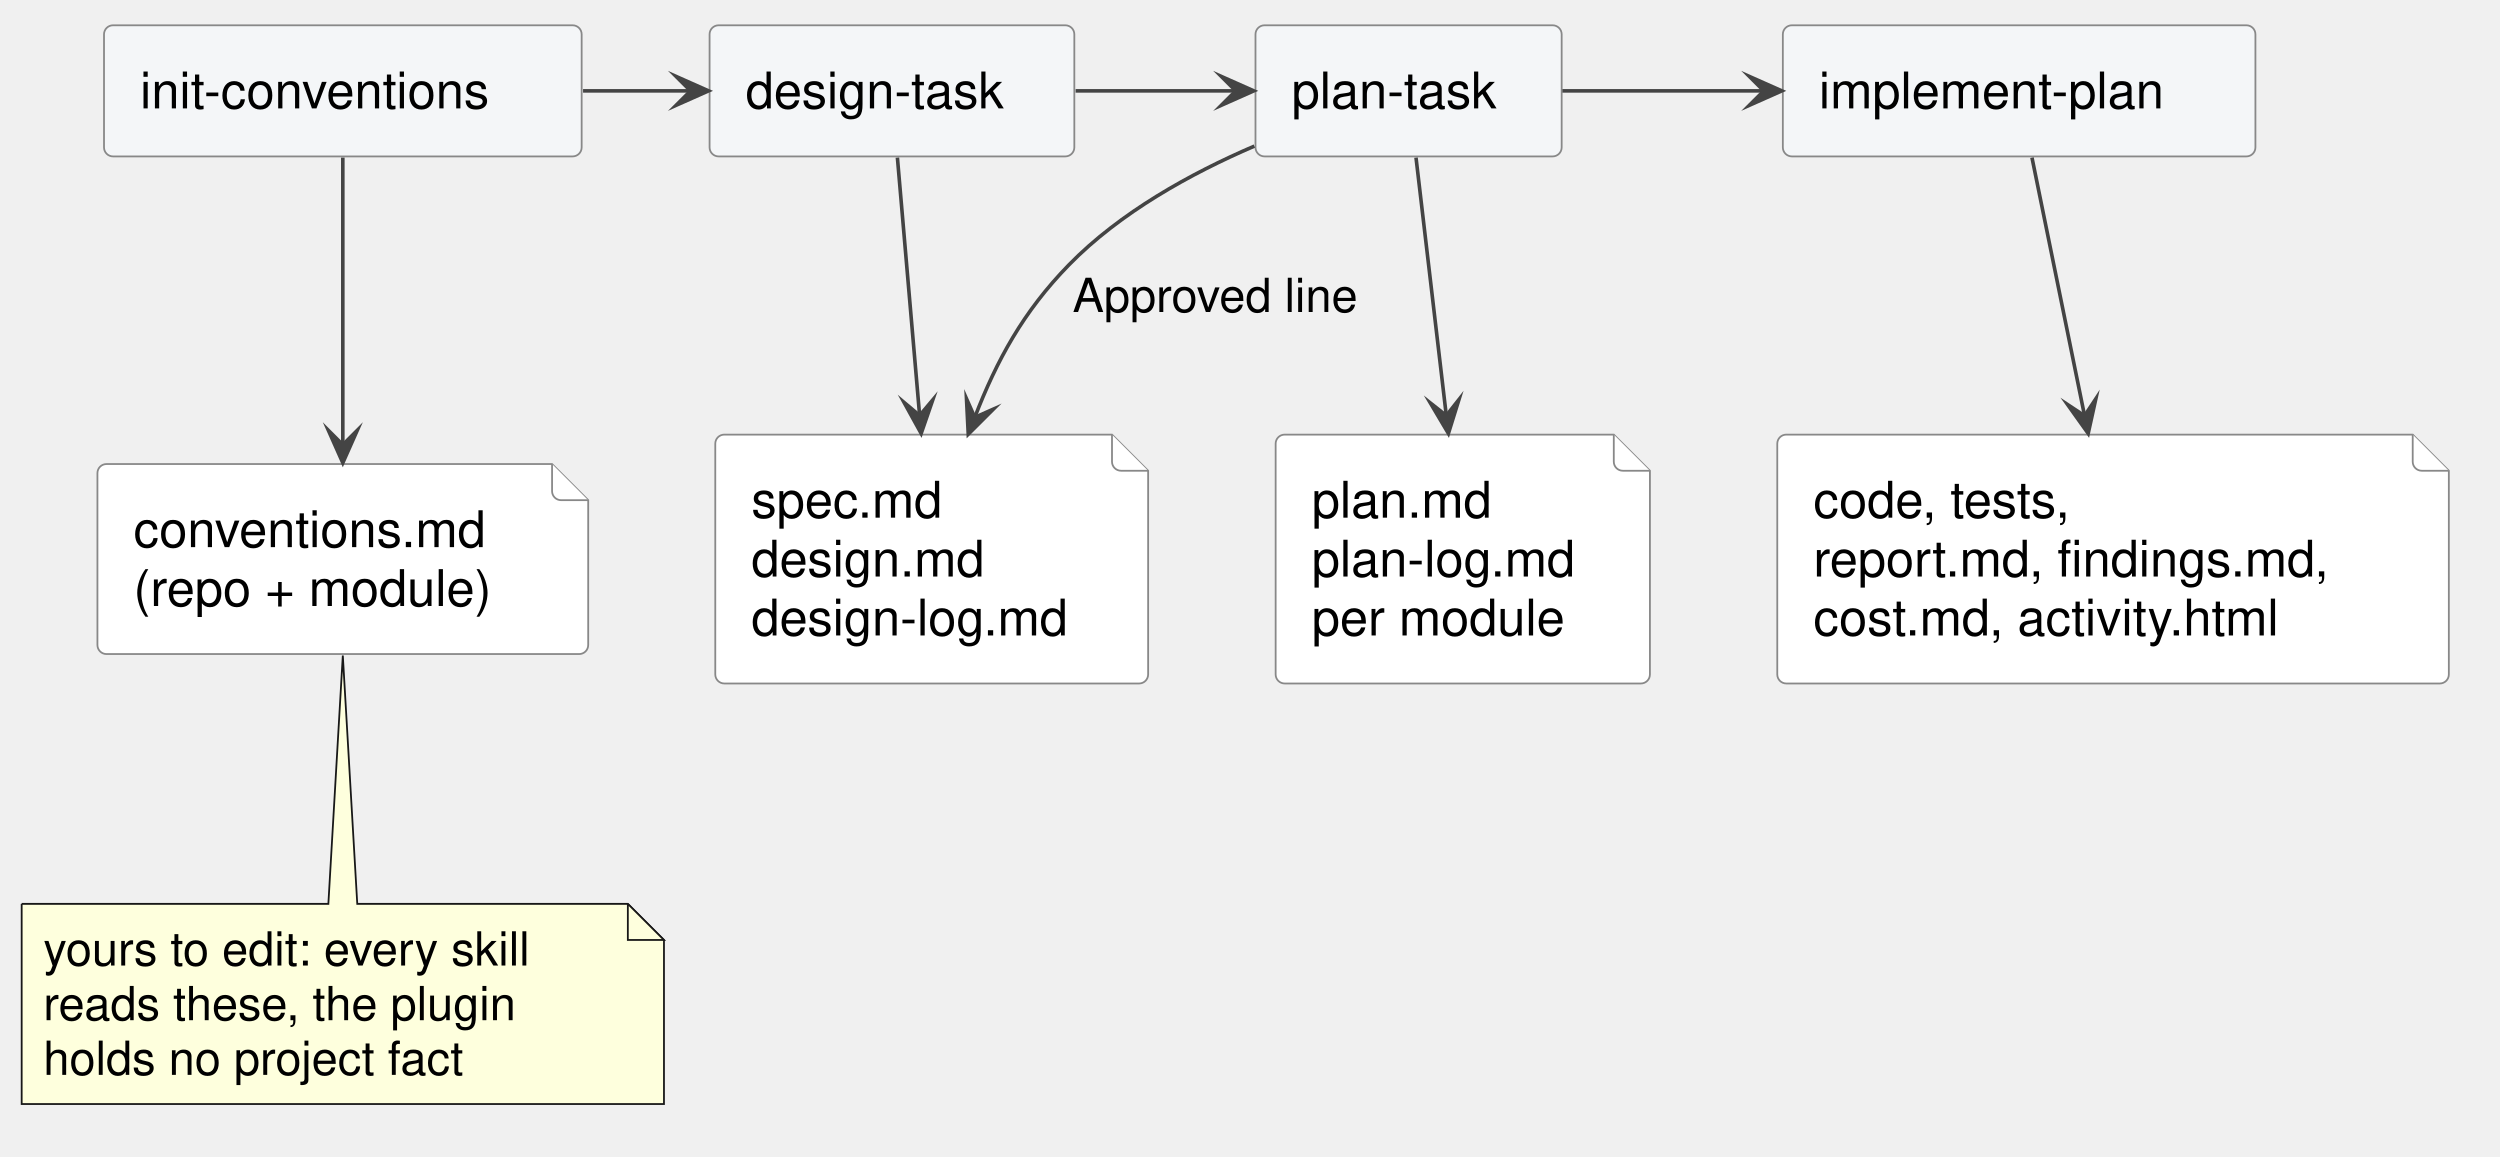
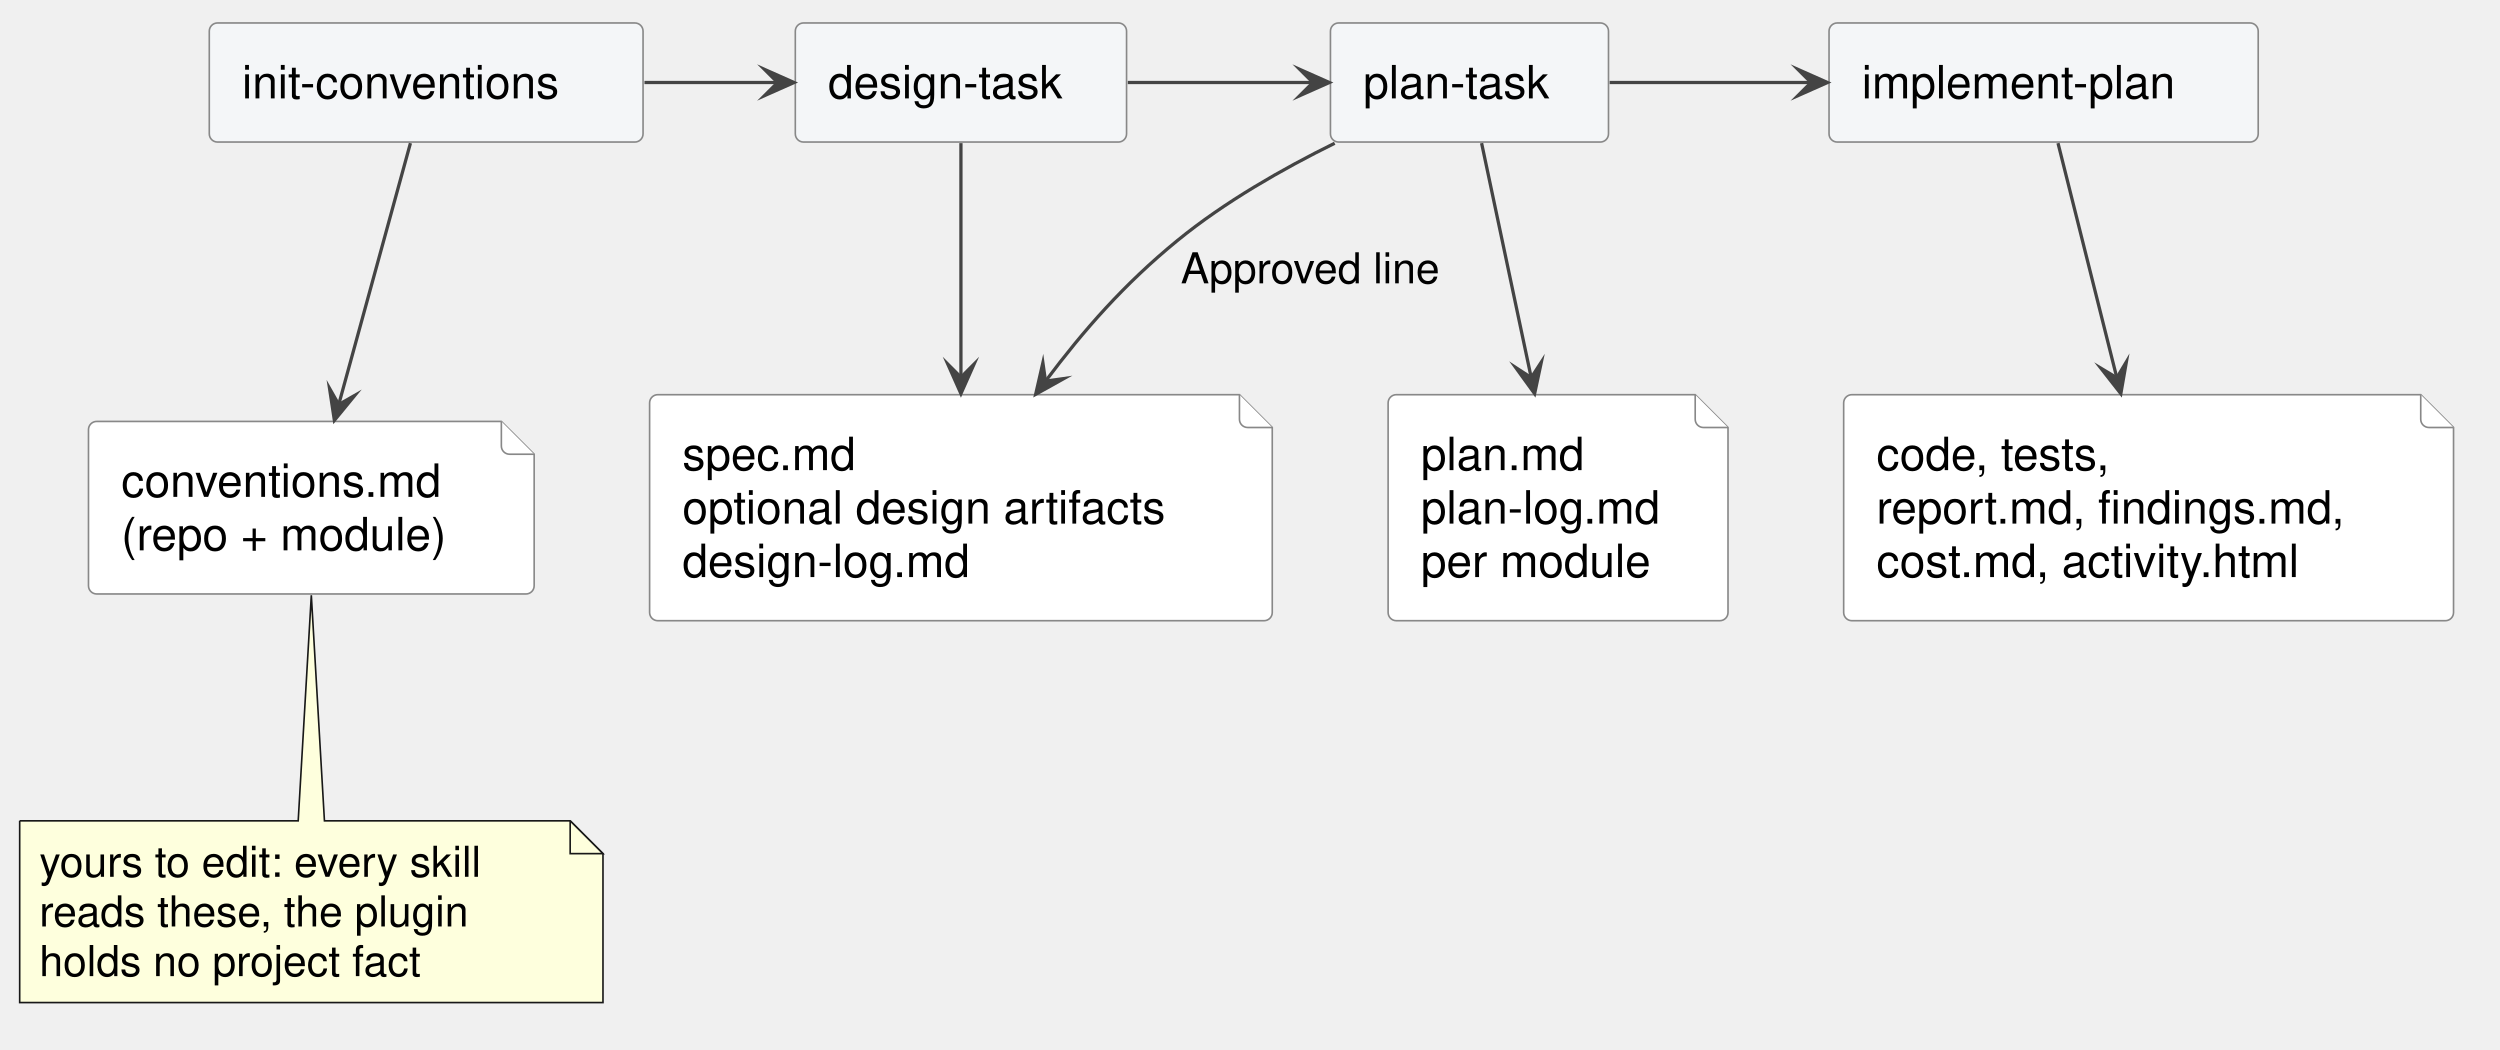
- <svg xmlns="http://www.w3.org/2000/svg" version="1.1" data-diagram-type="DESCRIPTION" style="width:692px;height:320px;background:#FFFFFF;" width="692px" height="320px" viewBox="0 0 692 320" zoomAndPan="magnify" preserveAspectRatio="none" contentStyleType="text/css">
+ <svg xmlns="http://www.w3.org/2000/svg" version="1.1" data-diagram-type="DESCRIPTION" style="width:762px;height:320px;background:#FFFFFF;" width="762px" height="320px" viewBox="0 0 762 320" zoomAndPan="magnify" preserveAspectRatio="none" contentStyleType="text/css">
  <defs />
  <g font-family="sans-serif" lengthAdjust="spacing">
    <g class="entity" data-qualified-name="IC" id="ent0001" data-source-line="14">
-       <rect x="28.79" y="7" width="132.212" height="36.297" fill="#F4F6F8" style="stroke:#888;stroke-width:0.5;" rx="2.5" ry="2.5" />
-       <text x="38.79" y="29.995" fill="#000" font-size="14" textLength="112.212" font-family="Helvetica">init-conventions</text>
+       <rect x="63.79" y="7" width="132.212" height="36.297" fill="#F4F6F8" style="stroke:#888;stroke-width:0.5;" rx="2.5" ry="2.5" />
+       <text x="73.79" y="29.995" fill="#000" font-size="14" textLength="112.212" font-family="Helvetica">init-conventions</text>
    </g>
    <g class="entity" data-qualified-name="DT" id="ent0002" data-source-line="15">
-       <rect x="196.41" y="7" width="100.965" height="36.297" fill="#F4F6F8" style="stroke:#888;stroke-width:0.5;" rx="2.5" ry="2.5" />
-       <text x="206.41" y="29.995" fill="#000" font-size="14" textLength="80.965" font-family="Helvetica">design-task</text>
+       <rect x="242.41" y="7" width="100.965" height="36.297" fill="#F4F6F8" style="stroke:#888;stroke-width:0.5;" rx="2.5" ry="2.5" />
+       <text x="252.41" y="29.995" fill="#000" font-size="14" textLength="80.965" font-family="Helvetica">design-task</text>
    </g>
    <g class="entity" data-qualified-name="PT" id="ent0003" data-source-line="16">
-       <rect x="347.52" y="7" width="84.75" height="36.297" fill="#F4F6F8" style="stroke:#888;stroke-width:0.5;" rx="2.5" ry="2.5" />
-       <text x="357.52" y="29.995" fill="#000" font-size="14" textLength="64.75" font-family="Helvetica">plan-task</text>
+       <rect x="405.52" y="7" width="84.75" height="36.297" fill="#F4F6F8" style="stroke:#888;stroke-width:0.5;" rx="2.5" ry="2.5" />
+       <text x="415.52" y="29.995" fill="#000" font-size="14" textLength="64.75" font-family="Helvetica">plan-task</text>
    </g>
    <g class="entity" data-qualified-name="IP" id="ent0004" data-source-line="17">
-       <rect x="493.49" y="7" width="130.811" height="36.297" fill="#F4F6F8" style="stroke:#888;stroke-width:0.5;" rx="2.5" ry="2.5" />
-       <text x="503.49" y="29.995" fill="#000" font-size="14" textLength="110.811" font-family="Helvetica">implement-plan</text>
+       <rect x="557.49" y="7" width="130.811" height="36.297" fill="#F4F6F8" style="stroke:#888;stroke-width:0.5;" rx="2.5" ry="2.5" />
+       <text x="567.49" y="29.995" fill="#000" font-size="14" textLength="110.811" font-family="Helvetica">implement-plan</text>
    </g>
    <g class="entity" data-qualified-name="CV" id="ent0005" data-source-line="18">
      <path d="M26.97,130.95 L26.97,178.544 A2.5,2.5 0 0 0 29.47,181.044 L160.312,181.044 A2.5,2.5 0 0 0 162.812,178.544 L162.812,138.45 L152.812,128.45 L29.47,128.45 A2.5,2.5 0 0 0 26.97,130.95" style="stroke:#888;stroke-width:0.5;" fill="#FFF" />
      <path d="M152.812,128.45 L152.812,135.95 A2.5,2.5 0 0 0 155.312,138.45 L162.812,138.45" style="stroke:#888;stroke-width:0.5;" fill="#FFF" />
      <text x="36.97" y="151.445" fill="#000" font-size="14" textLength="111.993" font-family="Helvetica">conventions.md</text>
      <text x="36.97" y="167.742" fill="#000" font-size="14" textLength="115.842" font-family="Helvetica">(repo + module)</text>
    </g>
    <g class="entity" data-qualified-name="D" id="ent0006" data-source-line="19">
-       <path d="M197.99,122.8 L197.99,186.691 A2.5,2.5 0 0 0 200.49,189.191 L315.302,189.191 A2.5,2.5 0 0 0 317.802,186.691 L317.802,130.3 L307.802,120.3 L200.49,120.3 A2.5,2.5 0 0 0 197.99,122.8" style="stroke:#888;stroke-width:0.5;" fill="#FFF" />
-       <path d="M307.802,120.3 L307.802,127.8 A2.5,2.5 0 0 0 310.302,130.3 L317.802,130.3" style="stroke:#888;stroke-width:0.5;" fill="#FFF" />
-       <text x="207.99" y="143.295" fill="#000" font-size="14" textLength="59.466" font-family="Helvetica">spec.md</text>
-       <text x="207.99" y="159.592" fill="#000" font-size="14" textLength="73.418" font-family="Helvetica">design.md</text>
-       <text x="207.99" y="175.889" fill="#000" font-size="14" textLength="99.812" font-family="Helvetica">design-log.md</text>
+       <path d="M198,122.8 L198,186.691 A2.5,2.5 0 0 0 200.5,189.191 L385.284,189.191 A2.5,2.5 0 0 0 387.784,186.691 L387.784,130.3 L377.784,120.3 L200.5,120.3 A2.5,2.5 0 0 0 198,122.8" style="stroke:#888;stroke-width:0.5;" fill="#FFF" />
+       <path d="M377.784,120.3 L377.784,127.8 A2.5,2.5 0 0 0 380.284,130.3 L387.784,130.3" style="stroke:#888;stroke-width:0.5;" fill="#FFF" />
+       <text x="208" y="143.295" fill="#000" font-size="14" textLength="59.466" font-family="Helvetica">spec.md</text>
+       <text x="208" y="159.592" fill="#000" font-size="14" textLength="169.784" font-family="Helvetica">optional design artifacts</text>
+       <text x="208" y="175.889" fill="#000" font-size="14" textLength="99.812" font-family="Helvetica">design-log.md</text>
    </g>
    <g class="entity" data-qualified-name="P" id="ent0007" data-source-line="20">
-       <path d="M353.1,122.8 L353.1,186.691 A2.5,2.5 0 0 0 355.6,189.191 L454.197,189.191 A2.5,2.5 0 0 0 456.697,186.691 L456.697,130.3 L446.697,120.3 L355.6,120.3 A2.5,2.5 0 0 0 353.1,122.8" style="stroke:#888;stroke-width:0.5;" fill="#FFF" />
-       <path d="M446.697,120.3 L446.697,127.8 A2.5,2.5 0 0 0 449.197,130.3 L456.697,130.3" style="stroke:#888;stroke-width:0.5;" fill="#FFF" />
-       <text x="363.1" y="143.295" fill="#000" font-size="14" textLength="57.203" font-family="Helvetica">plan.md</text>
-       <text x="363.1" y="159.592" fill="#000" font-size="14" textLength="83.597" font-family="Helvetica">plan-log.md</text>
-       <text x="363.1" y="175.889" fill="#000" font-size="14" textLength="80.172" font-family="Helvetica">per module</text>
+       <path d="M423.1,122.8 L423.1,186.691 A2.5,2.5 0 0 0 425.6,189.191 L524.197,189.191 A2.5,2.5 0 0 0 526.697,186.691 L526.697,130.3 L516.697,120.3 L425.6,120.3 A2.5,2.5 0 0 0 423.1,122.8" style="stroke:#888;stroke-width:0.5;" fill="#FFF" />
+       <path d="M516.697,120.3 L516.697,127.8 A2.5,2.5 0 0 0 519.197,130.3 L526.697,130.3" style="stroke:#888;stroke-width:0.5;" fill="#FFF" />
+       <text x="433.1" y="143.295" fill="#000" font-size="14" textLength="57.203" font-family="Helvetica">plan.md</text>
+       <text x="433.1" y="159.592" fill="#000" font-size="14" textLength="83.597" font-family="Helvetica">plan-log.md</text>
+       <text x="433.1" y="175.889" fill="#000" font-size="14" textLength="80.172" font-family="Helvetica">per module</text>
    </g>
    <g class="entity" data-qualified-name="C" id="ent0008" data-source-line="21">
-       <path d="M491.95,122.8 L491.95,186.691 A2.5,2.5 0 0 0 494.45,189.191 L675.338,189.191 A2.5,2.5 0 0 0 677.838,186.691 L677.838,130.3 L667.838,120.3 L494.45,120.3 A2.5,2.5 0 0 0 491.95,122.8" style="stroke:#888;stroke-width:0.5;" fill="#FFF" />
-       <path d="M667.838,120.3 L667.838,127.8 A2.5,2.5 0 0 0 670.338,130.3 L677.838,130.3" style="stroke:#888;stroke-width:0.5;" fill="#FFF" />
-       <text x="501.95" y="143.295" fill="#000" font-size="14" textLength="81.293" font-family="Helvetica">code, tests,</text>
-       <text x="501.95" y="159.592" fill="#000" font-size="14" textLength="165.888" font-family="Helvetica">report.md, findings.md,</text>
-       <text x="501.95" y="175.889" fill="#000" font-size="14" textLength="152.865" font-family="Helvetica">cost.md, activity.html</text>
+       <path d="M561.95,122.8 L561.95,186.691 A2.5,2.5 0 0 0 564.45,189.191 L745.338,189.191 A2.5,2.5 0 0 0 747.838,186.691 L747.838,130.3 L737.838,120.3 L564.45,120.3 A2.5,2.5 0 0 0 561.95,122.8" style="stroke:#888;stroke-width:0.5;" fill="#FFF" />
+       <path d="M737.838,120.3 L737.838,127.8 A2.5,2.5 0 0 0 740.338,130.3 L747.838,130.3" style="stroke:#888;stroke-width:0.5;" fill="#FFF" />
+       <text x="571.95" y="143.295" fill="#000" font-size="14" textLength="81.293" font-family="Helvetica">code, tests,</text>
+       <text x="571.95" y="159.592" fill="#000" font-size="14" textLength="165.888" font-family="Helvetica">report.md, findings.md,</text>
+       <text x="571.95" y="175.889" fill="#000" font-size="14" textLength="152.865" font-family="Helvetica">cost.md, activity.html</text>
    </g>
    <g class="entity" data-qualified-name="GMN9" id="ent0010" data-source-line="24">
      <path d="M6,250.19 L6,305.588 A0,0 0 0 0 6,305.588 L183.787,305.588 A0,0 0 0 0 183.787,305.588 L183.787,260.19 L173.787,250.19 L98.89,250.19 L94.89,181.44 L90.89,250.19 L6,250.19 A0,0 0 0 0 6,250.19" style="stroke:#181818;stroke-width:0.5;" fill="#FEFFDD" />
      <path d="M173.787,250.19 L173.787,260.19 L183.787,260.19 L173.787,250.19" style="stroke:#181818;stroke-width:0.5;" fill="#FEFFDD" />
      <text x="12" y="267.257" fill="#000" font-size="13" textLength="156.787" font-family="Helvetica">yours to edit: every skill</text>
      <text x="12" y="282.39" fill="#000" font-size="13" textLength="150.509" font-family="Helvetica">reads these, the plugin</text>
      <text x="12" y="297.523" fill="#000" font-size="13" textLength="133.612" font-family="Helvetica">holds no project fact</text>
    </g>
    <g class="link" data-entity-1="ent0001" data-entity-2="ent0002" id="lnk12" data-source-line="29" data-link-type="dependency">
-       <path d="M161.39,25.15 C172.97,25.15 179.55,25.15 191.13,25.15" style="stroke:#444;stroke-width:1;" fill="none" id="IC-to-DT" />
-       <polygon points="196.13,25.15,187.13,21.15,191.13,25.15,187.13,29.15,196.13,25.15" fill="#444" style="stroke:#444;stroke-width:1;stroke-linejoin:miter;stroke-miterlimit:10;" />
+       <path d="M196.43,25.15 C211.63,25.15 221.83,25.15 237.02,25.15" style="stroke:#444;stroke-width:1;" fill="none" id="IC-to-DT" />
+       <polygon points="242.02,25.15,233.02,21.15,237.02,25.15,233.02,29.15,242.02,25.15" fill="#444" style="stroke:#444;stroke-width:1;stroke-linejoin:miter;stroke-miterlimit:10;" />
    </g>
    <g class="link" data-entity-1="ent0002" data-entity-2="ent0003" id="lnk13" data-source-line="30" data-link-type="dependency">
-       <path d="M297.73,25.15 C314.17,25.15 325.61,25.15 342.05,25.15" style="stroke:#444;stroke-width:1;" fill="none" id="DT-to-PT" />
-       <polygon points="347.05,25.15,338.05,21.15,342.05,25.15,338.05,29.15,347.05,25.15" fill="#444" style="stroke:#444;stroke-width:1;stroke-linejoin:miter;stroke-miterlimit:10;" />
+       <path d="M343.75,25.15 C364.23,25.15 379.7,25.15 400.18,25.15" style="stroke:#444;stroke-width:1;" fill="none" id="DT-to-PT" />
+       <polygon points="405.18,25.15,396.18,21.15,400.18,25.15,396.18,29.15,405.18,25.15" fill="#444" style="stroke:#444;stroke-width:1;stroke-linejoin:miter;stroke-miterlimit:10;" />
    </g>
    <g class="link" data-entity-1="ent0003" data-entity-2="ent0004" id="lnk14" data-source-line="31" data-link-type="dependency">
-       <path d="M432.47,25.15 C452.72,25.15 467.97,25.15 488.21,25.15" style="stroke:#444;stroke-width:1;" fill="none" id="PT-to-IP" />
-       <polygon points="493.21,25.15,484.21,21.15,488.21,25.15,484.21,29.15,493.21,25.15" fill="#444" style="stroke:#444;stroke-width:1;stroke-linejoin:miter;stroke-miterlimit:10;" />
+       <path d="M490.62,25.15 C512.75,25.15 529.88,25.15 552.01,25.15" style="stroke:#444;stroke-width:1;" fill="none" id="PT-to-IP" />
+       <polygon points="557.01,25.15,548.01,21.15,552.01,25.15,548.01,29.15,557.01,25.15" fill="#444" style="stroke:#444;stroke-width:1;stroke-linejoin:miter;stroke-miterlimit:10;" />
    </g>
    <g class="link" data-entity-1="ent0001" data-entity-2="ent0005" id="lnk15" data-source-line="32" data-link-type="dependency">
-       <path d="M94.89,43.63 C94.89,65.47 94.89,98.02 94.89,123.12" style="stroke:#444;stroke-width:1;" fill="none" id="IC-to-CV" />
-       <polygon points="94.89,128.12,98.89,119.12,94.89,123.12,90.89,119.12,94.89,128.12" fill="#444" style="stroke:#444;stroke-width:1;stroke-linejoin:miter;stroke-miterlimit:10;" />
+       <path d="M125.1,43.63 C119.11,65.47 110.134,98.198 103.244,123.298" style="stroke:#444;stroke-width:1;" fill="none" id="IC-to-CV" />
+       <polygon points="101.92,128.12,108.16,120.5,103.244,123.298,100.445,118.382,101.92,128.12" fill="#444" style="stroke:#444;stroke-width:1;stroke-linejoin:miter;stroke-miterlimit:10;" />
    </g>
    <g class="link" data-entity-1="ent0002" data-entity-2="ent0006" id="lnk16" data-source-line="33" data-link-type="dependency">
-       <path d="M248.4,43.63 C250.09,63.21 252.442,90.458 254.552,115.008" style="stroke:#444;stroke-width:1;" fill="none" id="DT-to-D" />
-       <polygon points="254.98,119.99,258.195,110.681,254.552,115.008,250.224,111.366,254.98,119.99" fill="#444" style="stroke:#444;stroke-width:1;stroke-linejoin:miter;stroke-miterlimit:10;" />
+       <path d="M292.89,43.63 C292.89,63.21 292.89,90.44 292.89,114.99" style="stroke:#444;stroke-width:1;" fill="none" id="DT-to-D" />
+       <polygon points="292.89,119.99,296.89,110.99,292.89,114.99,288.89,110.99,292.89,119.99" fill="#444" style="stroke:#444;stroke-width:1;stroke-linejoin:miter;stroke-miterlimit:10;" />
    </g>
    <g class="link" data-entity-1="ent0003" data-entity-2="ent0007" id="lnk17" data-source-line="34" data-link-type="dependency">
-       <path d="M391.95,43.63 C394.25,63.21 397.457,90.474 400.337,115.024" style="stroke:#444;stroke-width:1;" fill="none" id="PT-to-P" />
-       <polygon points="400.92,119.99,403.844,110.585,400.337,115.024,395.899,111.517,400.92,119.99" fill="#444" style="stroke:#444;stroke-width:1;stroke-linejoin:miter;stroke-miterlimit:10;" />
+       <path d="M451.59,43.63 C455.74,63.21 461.526,90.548 466.716,115.098" style="stroke:#444;stroke-width:1;" fill="none" id="PT-to-P" />
+       <polygon points="467.75,119.99,469.802,110.357,466.716,115.098,461.975,112.012,467.75,119.99" fill="#444" style="stroke:#444;stroke-width:1;stroke-linejoin:miter;stroke-miterlimit:10;" />
    </g>
    <g class="link" data-entity-1="ent0003" data-entity-2="ent0006" id="lnk18" data-source-line="35" data-link-type="dependency">
-       <path d="M347.21,40.44 C329.61,48.01 310.05,58.8 295.89,73.3 C283.16,86.34 275.892,99.786 269.812,115.526" style="stroke:#444;stroke-width:1;" fill="none" id="PT-to-D" />
-       <polygon points="268.01,120.19,274.984,113.236,269.812,115.526,267.522,110.353,268.01,120.19" fill="#444" style="stroke:#444;stroke-width:1;stroke-linejoin:miter;stroke-miterlimit:10;" />
-       <text x="296.89" y="86.367" fill="#000" font-size="13" textLength="90.232" font-family="Helvetica">Approved line</text>
+       <path d="M406.81,43.66 C390.97,51.47 373.24,61.57 358.89,73.3 C342.53,86.68 330.341,100.631 318.671,116.181" style="stroke:#444;stroke-width:1;" fill="none" id="PT-to-D" />
+       <polygon points="315.67,120.18,324.271,115.383,318.671,116.181,317.873,110.581,315.67,120.18" fill="#444" style="stroke:#444;stroke-width:1;stroke-linejoin:miter;stroke-miterlimit:10;" />
+       <text x="359.89" y="86.367" fill="#000" font-size="13" textLength="90.232" font-family="Helvetica">Approved line</text>
    </g>
    <g class="link" data-entity-1="ent0004" data-entity-2="ent0008" id="lnk19" data-source-line="36" data-link-type="dependency">
-       <path d="M562.45,43.63 C566.45,63.21 572.012,90.541 577.012,115.091" style="stroke:#444;stroke-width:1;" fill="none" id="IP-to-C" />
-       <polygon points="578.01,119.99,580.133,110.373,577.012,115.091,572.294,111.969,578.01,119.99" fill="#444" style="stroke:#444;stroke-width:1;stroke-linejoin:miter;stroke-miterlimit:10;" />
+       <path d="M627.28,43.63 C632.19,63.21 639.053,90.59 645.213,115.14" style="stroke:#444;stroke-width:1;" fill="none" id="IP-to-C" />
+       <polygon points="646.43,119.99,648.119,110.287,645.213,115.14,640.36,112.234,646.43,119.99" fill="#444" style="stroke:#444;stroke-width:1;stroke-linejoin:miter;stroke-miterlimit:10;" />
    </g>
  </g>
</svg>
